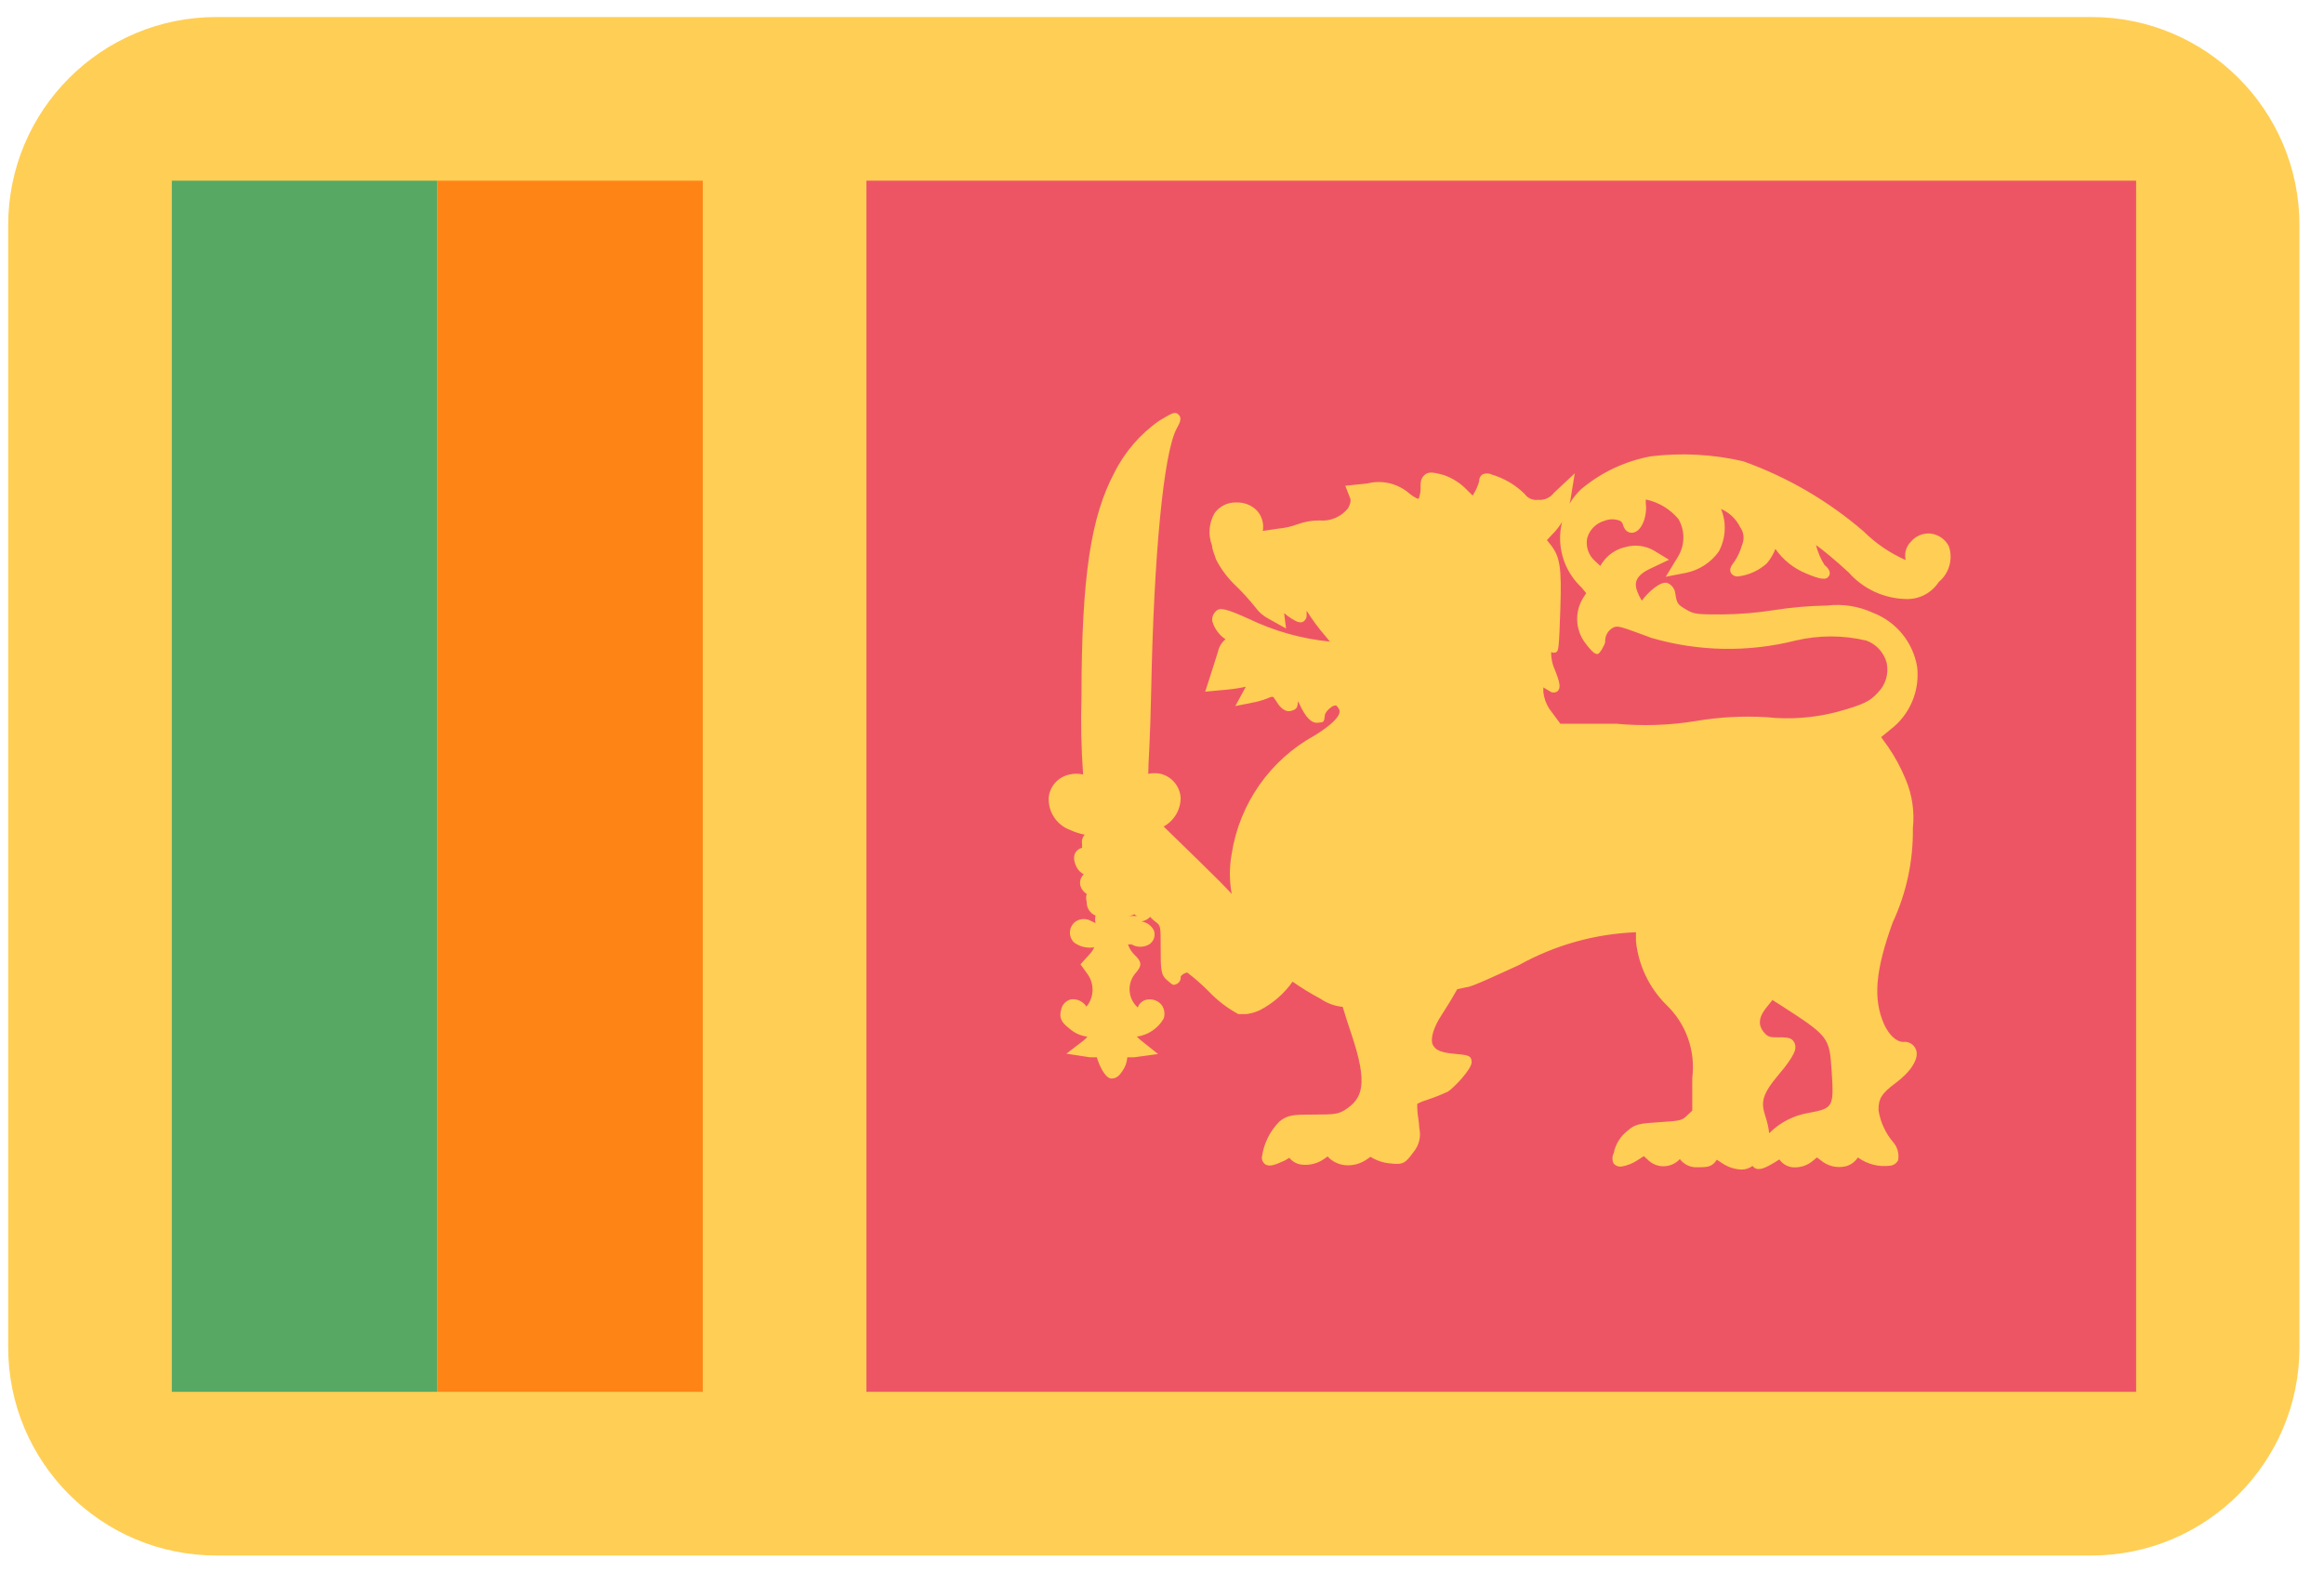
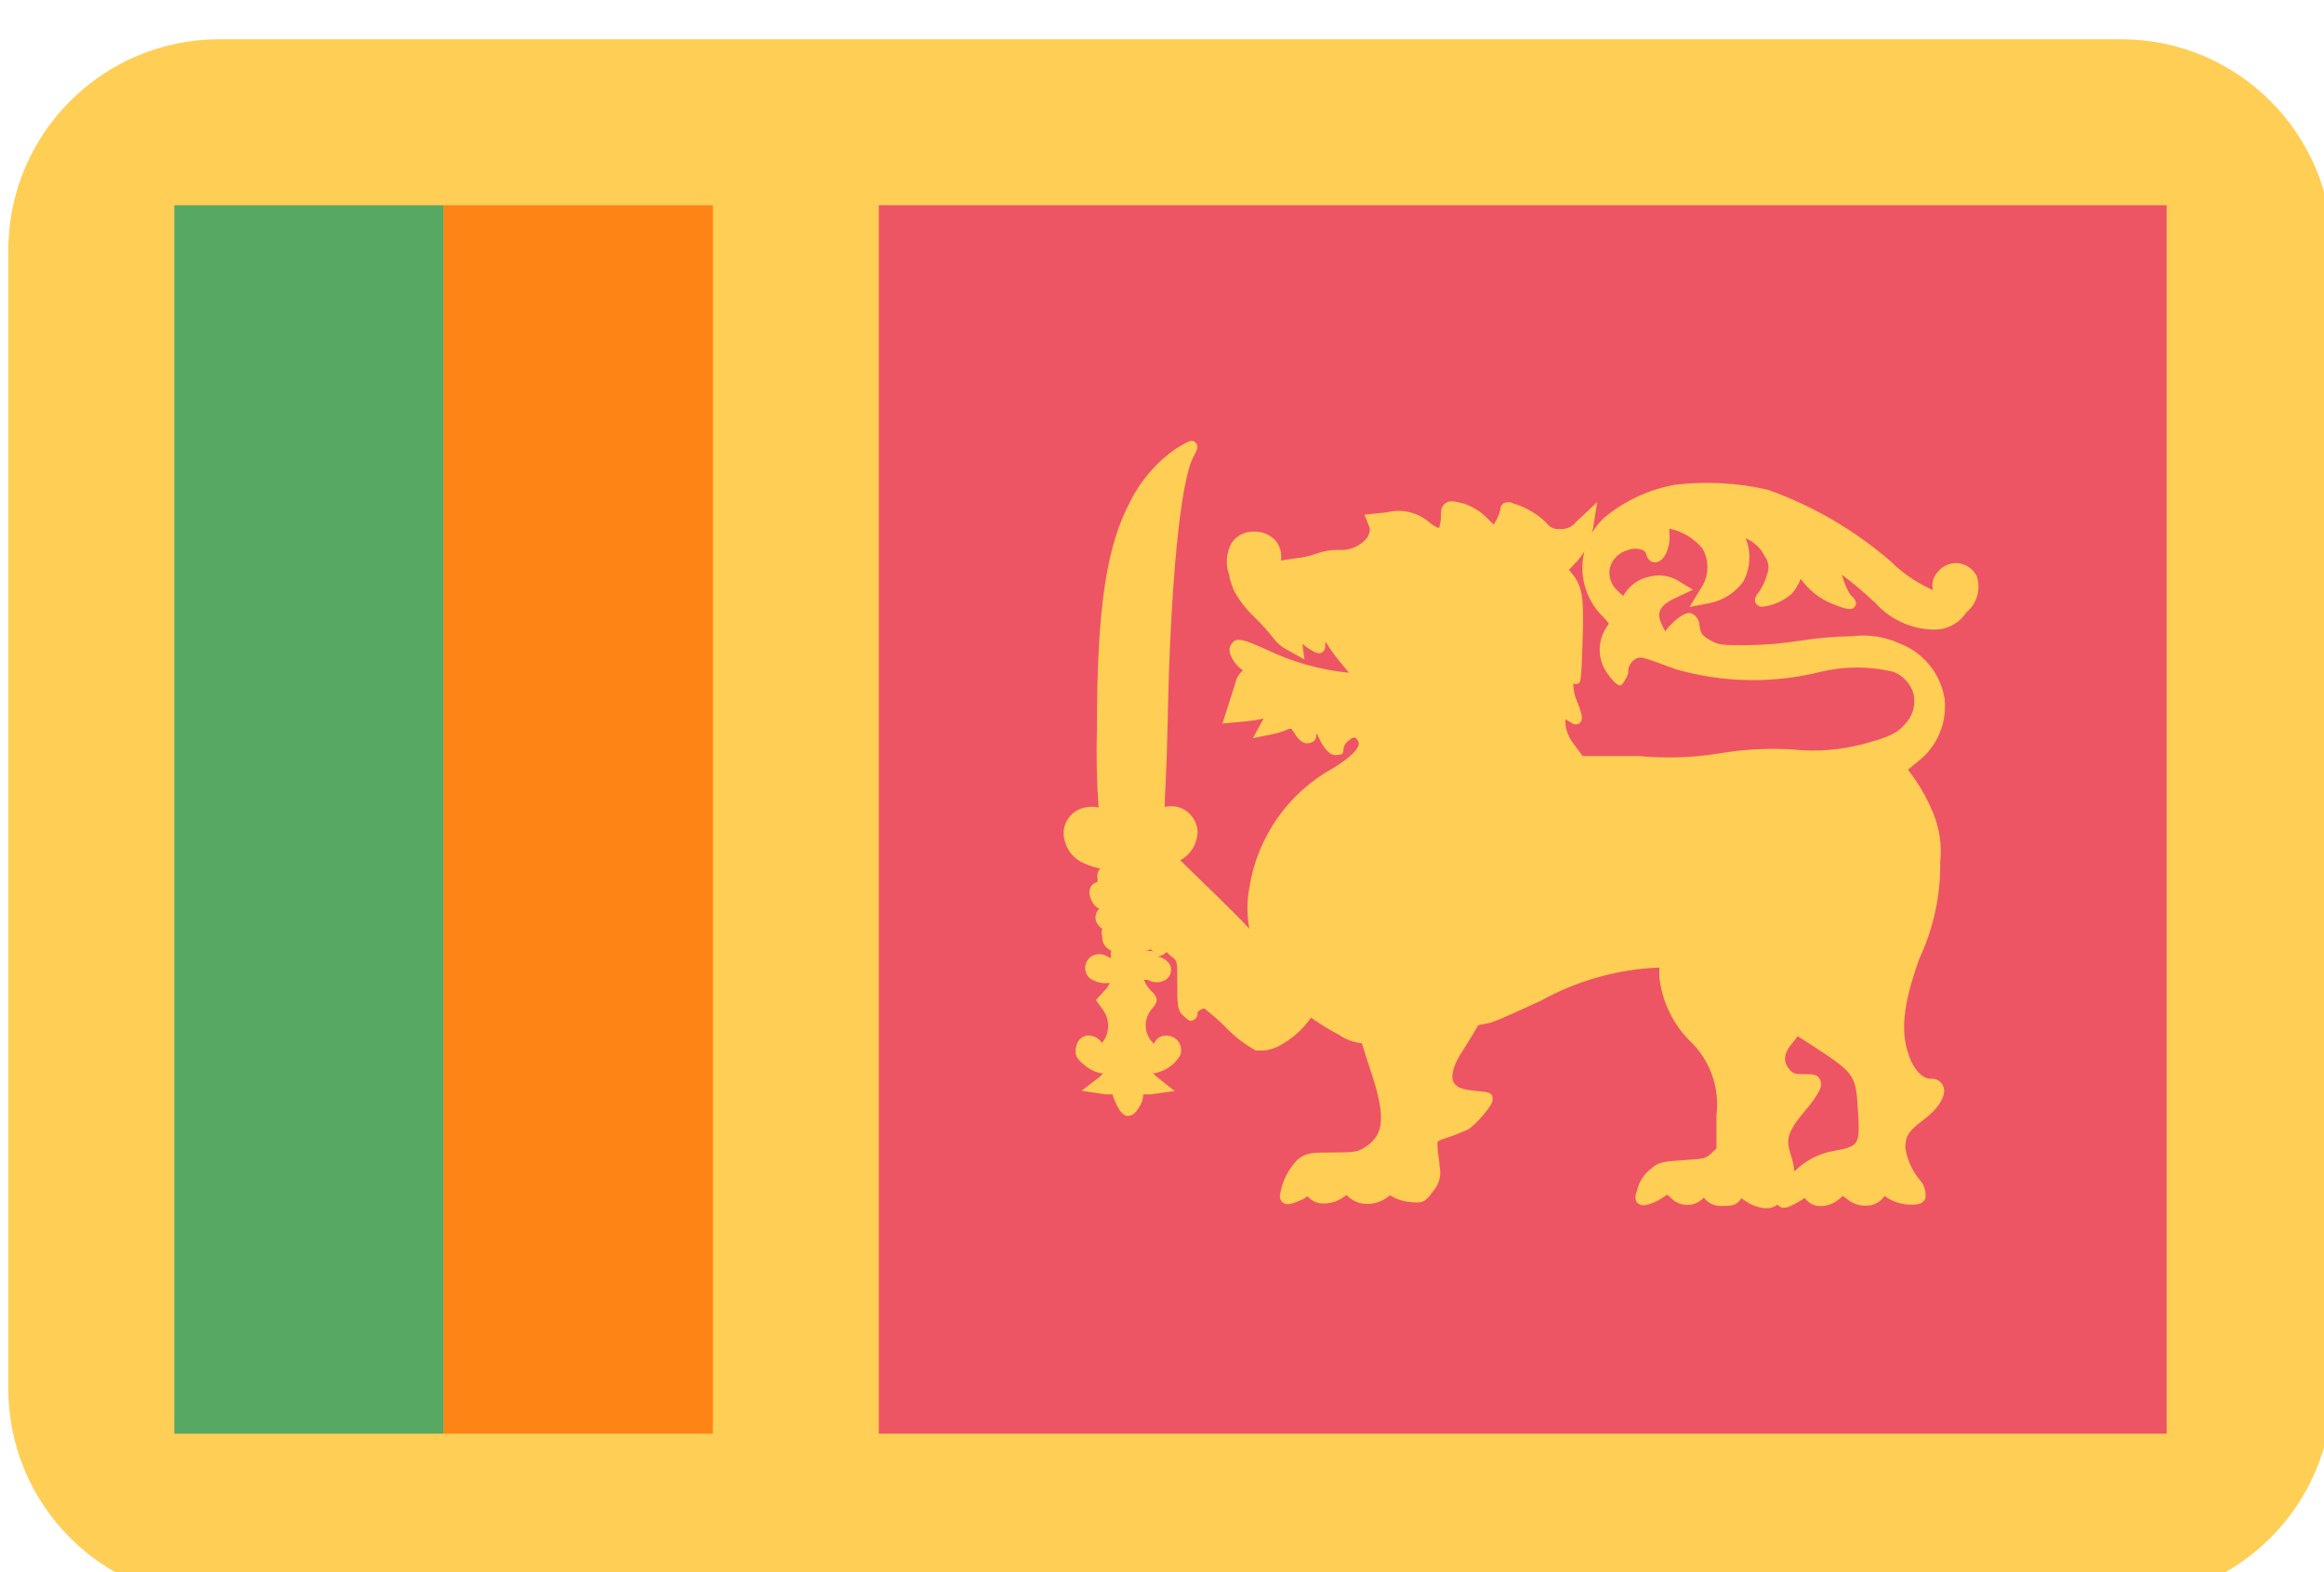
- <svg xmlns="http://www.w3.org/2000/svg" width="71" height="48">
+ <svg xmlns="http://www.w3.org/2000/svg" width="71" height="48" viewBox="0 0 70 46">
  <g fill="none">
    <rect fill="#FFCE54" x=".25" y=".52" width="70" height="47" rx="6.36" />
    <path fill="#57A863" d="M5.25 42.52v-37h8.11v37z" />
    <path fill="#FF8416" d="M13.36 42.52v-37h8.11v37z" />
    <path fill="#ED5565" d="M26.47 42.52v-37h38.79v37z" />
    <path d="M59.54 16.69a.72.72 0 00-.56-.39.7.7 0 00-.61.26.59.59 0 00-.15.55 4.29 4.29 0 01-1.29-.88 11.63 11.63 0 00-3.68-2.14 8.18 8.18 0 00-2.81-.15 4.6 4.6 0 00-2.13 1 2.06 2.06 0 000 3l.15.18-.09.14a1.22 1.22 0 00.05 1.37c.26.35.33.35.39.35s.22-.28.23-.37a.46.46 0 01.27-.45c.14-.05.25 0 1.15.33a8.4 8.4 0 004.39.08 4.71 4.71 0 012.17 0 1 1 0 01.62.68 1 1 0 01-.28.92c-.22.24-.4.35-1.24.58a6 6 0 01-2.15.16 9.58 9.58 0 00-2.18.12 9.48 9.48 0 01-2.41.08h-1.71l-.34-.46a1.18 1.18 0 01-.18-.51V21l.2.12a.2.2 0 00.23 0c.11-.1.09-.26-.12-.76a1.26 1.26 0 01-.07-.39v-.05a.16.16 0 00.16 0c.06-.05.08-.07.12-1.33.04-1.26 0-1.6-.34-2l-.07-.09.15-.16a2 2 0 00.57-1.08l.13-.8-.64.6a.54.54 0 01-.48.21.43.43 0 01-.41-.18 2.4 2.4 0 00-1-.59.33.33 0 00-.3 0 .24.24 0 00-.09.2 1.44 1.44 0 01-.14.34l-.06.1-.18-.18a1.79 1.79 0 00-.71-.45c-.27-.07-.45-.12-.58 0-.13.12-.12.25-.12.42 0 .17-.06.31-.06.31s-.08 0-.29-.17a1.42 1.42 0 00-1.28-.3l-.67.07.16.41c0 .1 0 .12-.07.27a1 1 0 01-.88.38 1.91 1.91 0 00-.68.12 2.31 2.31 0 01-.58.13l-.47.07a.74.74 0 00-.16-.6.83.83 0 00-.64-.27.79.79 0 00-.67.32 1.15 1.15 0 00-.08 1c0 .12.09.31.12.42a3 3 0 00.62.82c.207.201.4.415.58.64.104.146.241.266.4.35l.54.3-.06-.47c.072.063.149.12.23.17.13.08.25.15.36.09a.23.23 0 00.1-.21.65.65 0 010-.12c.17.27.36.528.57.77l.14.17a7.35 7.35 0 01-2.49-.7c-.67-.3-.88-.36-1-.22a.34.34 0 00-.1.31 1 1 0 00.4.54.66.66 0 00-.23.38l-.2.63-.19.59.65-.06a4.77 4.77 0 00.59-.09l-.32.59.6-.12a2.48 2.48 0 00.49-.16h.07l.09.13c.05.09.22.35.44.3.22-.05.2-.13.23-.3l.05.11c.18.39.36.57.55.55.19-.02.19 0 .22-.26a.51.51 0 01.17-.2.25.25 0 01.17-.07s.07.06.1.14c.03.08 0 .31-.76.78a5 5 0 00-2.53 3.61 3.39 3.39 0 000 1.23c-.21-.23-.5-.52-.92-.93l-1.16-1.13a1 1 0 00.52-.89.81.81 0 00-.61-.72.93.93 0 00-.38 0c0-.34.06-1 .09-2.55.08-4.13.38-7.27.78-8 .1-.18.17-.32.05-.43-.12-.11-.25 0-.58.19a4.26 4.26 0 00-1.38 1.6c-.7 1.32-1 3.12-1 6.86a23.17 23.17 0 00.05 2.35.92.92 0 00-.41 0 .8.8 0 00-.64.69 1 1 0 00.64 1c.147.068.301.118.46.15a.32.32 0 00-.08.29.31.31 0 000 .11.34.34 0 00-.17.1c-.07.08-.13.23 0 .49a.5.5 0 00.22.22.36.36 0 00-.1.36c.032.1.1.186.19.24a.4.4 0 000 .24.43.43 0 00.27.42.5.5 0 000 .23l-.13-.06a.45.45 0 00-.46 0 .42.42 0 00-.07.65.81.81 0 00.62.15.7.7 0 01-.14.21l-.28.31.23.32a.82.82 0 010 .91l-.05.06a.49.49 0 00-.47-.22.4.4 0 00-.3.31c-.07.25 0 .39.25.58a1 1 0 00.55.25.61.61 0 01-.12.12l-.52.4.72.11h.21c.06.22.25.65.45.65s.29-.18.33-.23a.81.81 0 00.15-.42h.21l.73-.1-.54-.43-.11-.1a1.13 1.13 0 00.82-.55.46.46 0 00-.07-.43.47.47 0 00-.45-.15.36.36 0 00-.27.24l-.06-.06a.75.75 0 010-1c.21-.24.17-.35-.05-.56a.8.8 0 01-.19-.31h.11a.53.53 0 00.54 0 .36.36 0 00.14-.43.51.51 0 00-.38-.27.48.48 0 00.27-.14.85.85 0 00.16.15c.16.12.16.12.16.78s0 .84.19 1c.19.16.18.17.3.12a.22.22 0 00.12-.23.33.33 0 01.2-.12c.23.175.447.365.65.57.265.28.572.516.91.7h.25a1.36 1.36 0 00.41-.12 2.79 2.79 0 001-.87 7.7 7.7 0 00.85.52c.202.14.436.226.68.25.07.24.16.51.26.81.53 1.57.35 2-.21 2.35-.19.11-.29.13-.91.13-.62 0-.81 0-1.07.21a1.91 1.91 0 00-.54 1.1.25.25 0 00.12.22c.13.07.3 0 .59-.13l.13-.08a.57.57 0 00.38.21 1 1 0 00.69-.18l.1-.07.07.07a.85.85 0 00.56.2 1 1 0 00.58-.19l.1-.07c.175.111.374.18.58.2.42.05.48 0 .73-.34a.85.85 0 00.18-.74c0-.16-.06-.42-.06-.58a.94.94 0 010-.16c.096-.05.196-.09.3-.12a5.89 5.89 0 00.63-.25c.16-.09.73-.68.73-.9 0-.22-.14-.22-.56-.26-.42-.04-.56-.13-.63-.28-.07-.15 0-.5.29-.93.17-.26.32-.51.46-.76l.28-.06c.15 0 .95-.38 1.61-.68a8 8 0 013.57-1v.28a3.21 3.21 0 00.93 1.94 2.63 2.63 0 01.79 2.23v1l-.16.15c-.15.14-.17.16-.81.2-.64.04-.78.06-1 .26a1.14 1.14 0 00-.43.69.35.35 0 000 .32.28.28 0 00.23.09 1.28 1.28 0 00.52-.21l.17-.11.1.09a.68.68 0 001 0 .63.63 0 00.54.25c.29 0 .44 0 .59-.23l.14.09c.179.127.39.2.61.21a.56.56 0 00.34-.11l.05.05c.15.11.36 0 .63-.16l.14-.09a.57.57 0 00.4.24.85.85 0 00.64-.21l.11-.09.12.09a.87.87 0 00.76.18.64.64 0 00.37-.27c.288.21.647.3 1 .25a.3.3 0 00.23-.17.66.66 0 00-.13-.52 2 2 0 01-.47-1c0-.34.07-.5.53-.84.46-.34.71-.74.62-1a.37.37 0 00-.4-.25c-.2 0-.43-.21-.58-.54-.34-.77-.27-1.63.26-3.1a6.62 6.62 0 00.62-2.89 3 3 0 00-.22-1.49 5.3 5.3 0 00-.54-1l-.21-.29.28-.23a2.1 2.1 0 00.82-1.92 2.15 2.15 0 00-1.35-1.65 2.61 2.61 0 00-1.41-.22 11.61 11.61 0 00-1.62.14 10.87 10.87 0 01-1.57.13c-.76 0-.86 0-1.11-.15-.25-.15-.28-.17-.33-.5a.39.39 0 00-.24-.31c-.21-.07-.61.3-.78.54a1.55 1.55 0 01-.15-.31c-.07-.2-.07-.43.37-.65l.61-.29-.46-.28a1.13 1.13 0 00-.86-.11 1.16 1.16 0 00-.73.5l-.05.08-.16-.15a.74.74 0 01-.24-.7.76.76 0 01.53-.53.63.63 0 01.47 0 .18.18 0 01.09.11c.08.29.28.26.32.25.27-.05.43-.53.38-.89v-.12c.392.08.745.292 1 .6a1.13 1.13 0 010 1.12l-.39.64.62-.12a1.64 1.64 0 001-.65 1.53 1.53 0 00.07-1.3c.253.108.459.303.58.55.117.16.14.37.06.55a1.79 1.79 0 01-.22.49c-.1.13-.18.24-.12.36a.23.23 0 00.22.11 1.6 1.6 0 00.88-.4c.11-.132.197-.28.26-.44.234.335.56.596.94.75.45.19.62.21.7.07.08-.14-.08-.28-.14-.33a2.09 2.09 0 01-.26-.61c.22.16.58.45 1 .84a2.4 2.4 0 001.75.81 1.14 1.14 0 001-.52 1 1 0 00.31-1.09zM34.4 28a.66.66 0 00.26-.07.2.2 0 00.08.06 1 1 0 00-.26 0l-.08.01zm20.85 6a2.2 2.2 0 00-1.2.62 2.55 2.55 0 00-.12-.53c-.14-.43-.1-.66.45-1.31.08-.09.47-.56.47-.77a.3.3 0 00-.08-.23c-.09-.09-.23-.09-.45-.09s-.3 0-.42-.14-.25-.37.05-.75l.2-.25.19.12c1.55 1 1.55 1 1.62 2.08.07 1.08.04 1.11-.71 1.25z" fill="#FFCE54" />
  </g>
</svg>
